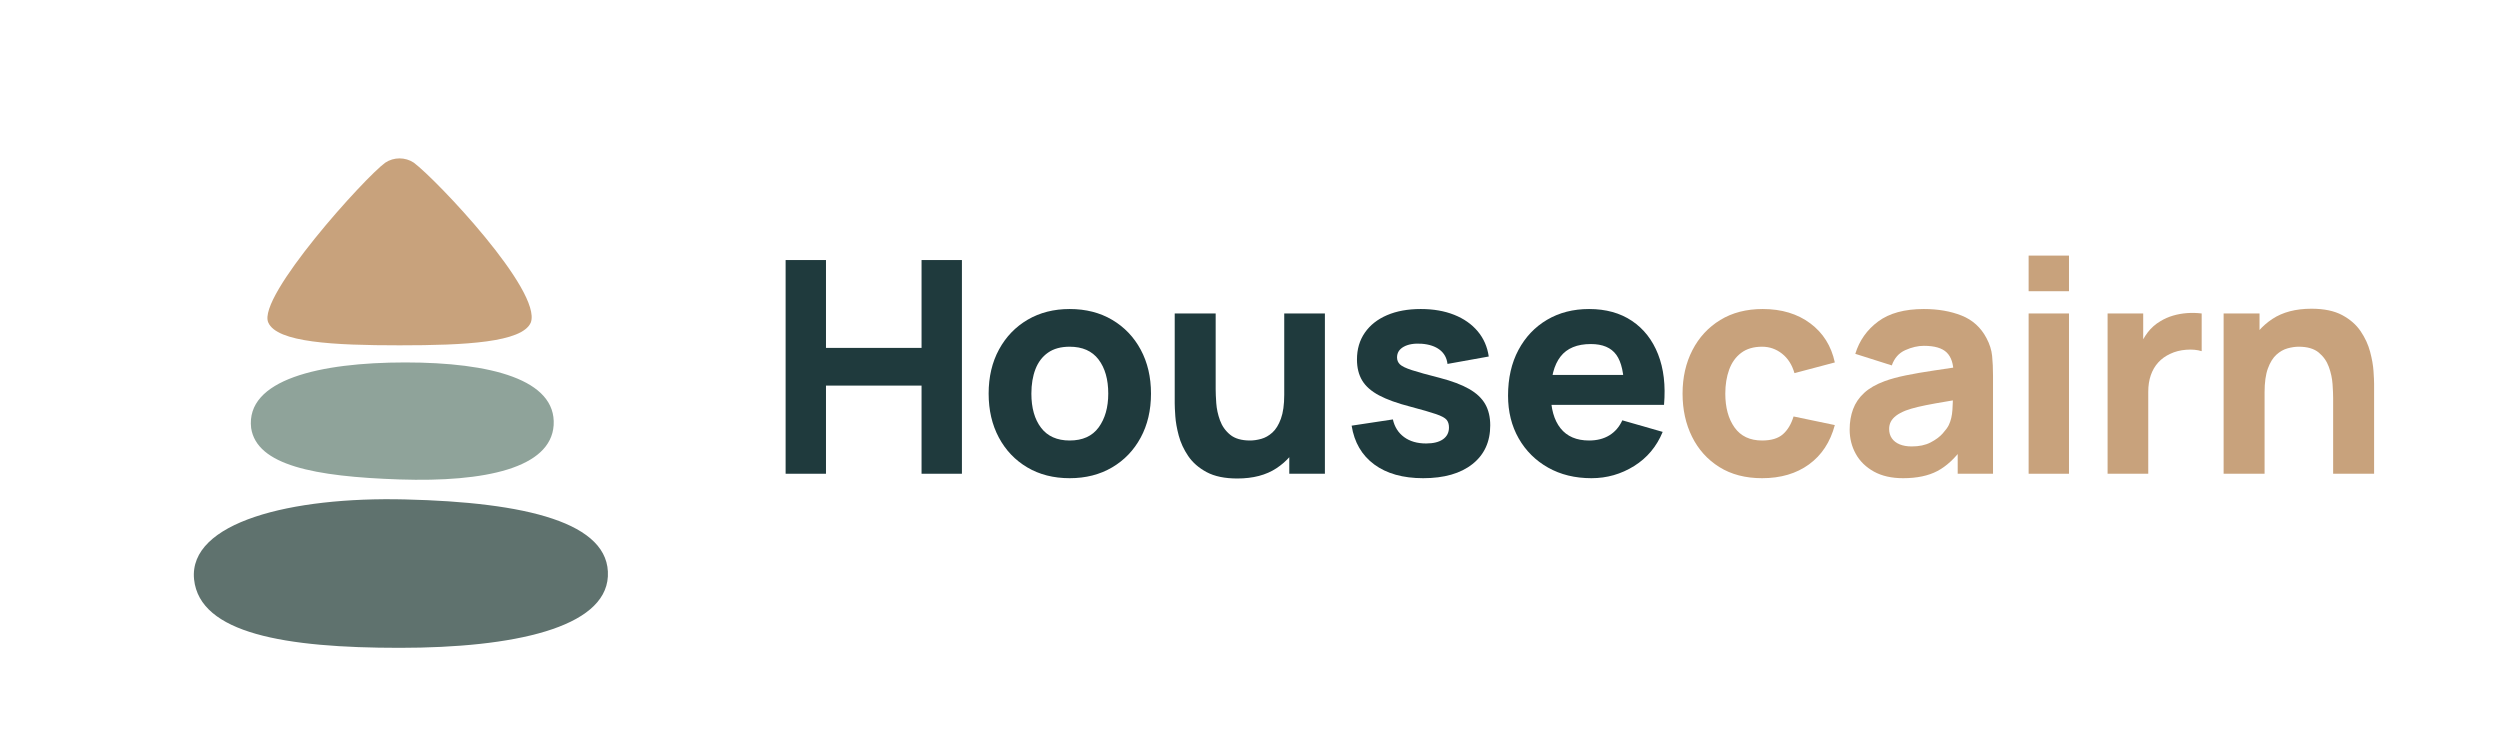
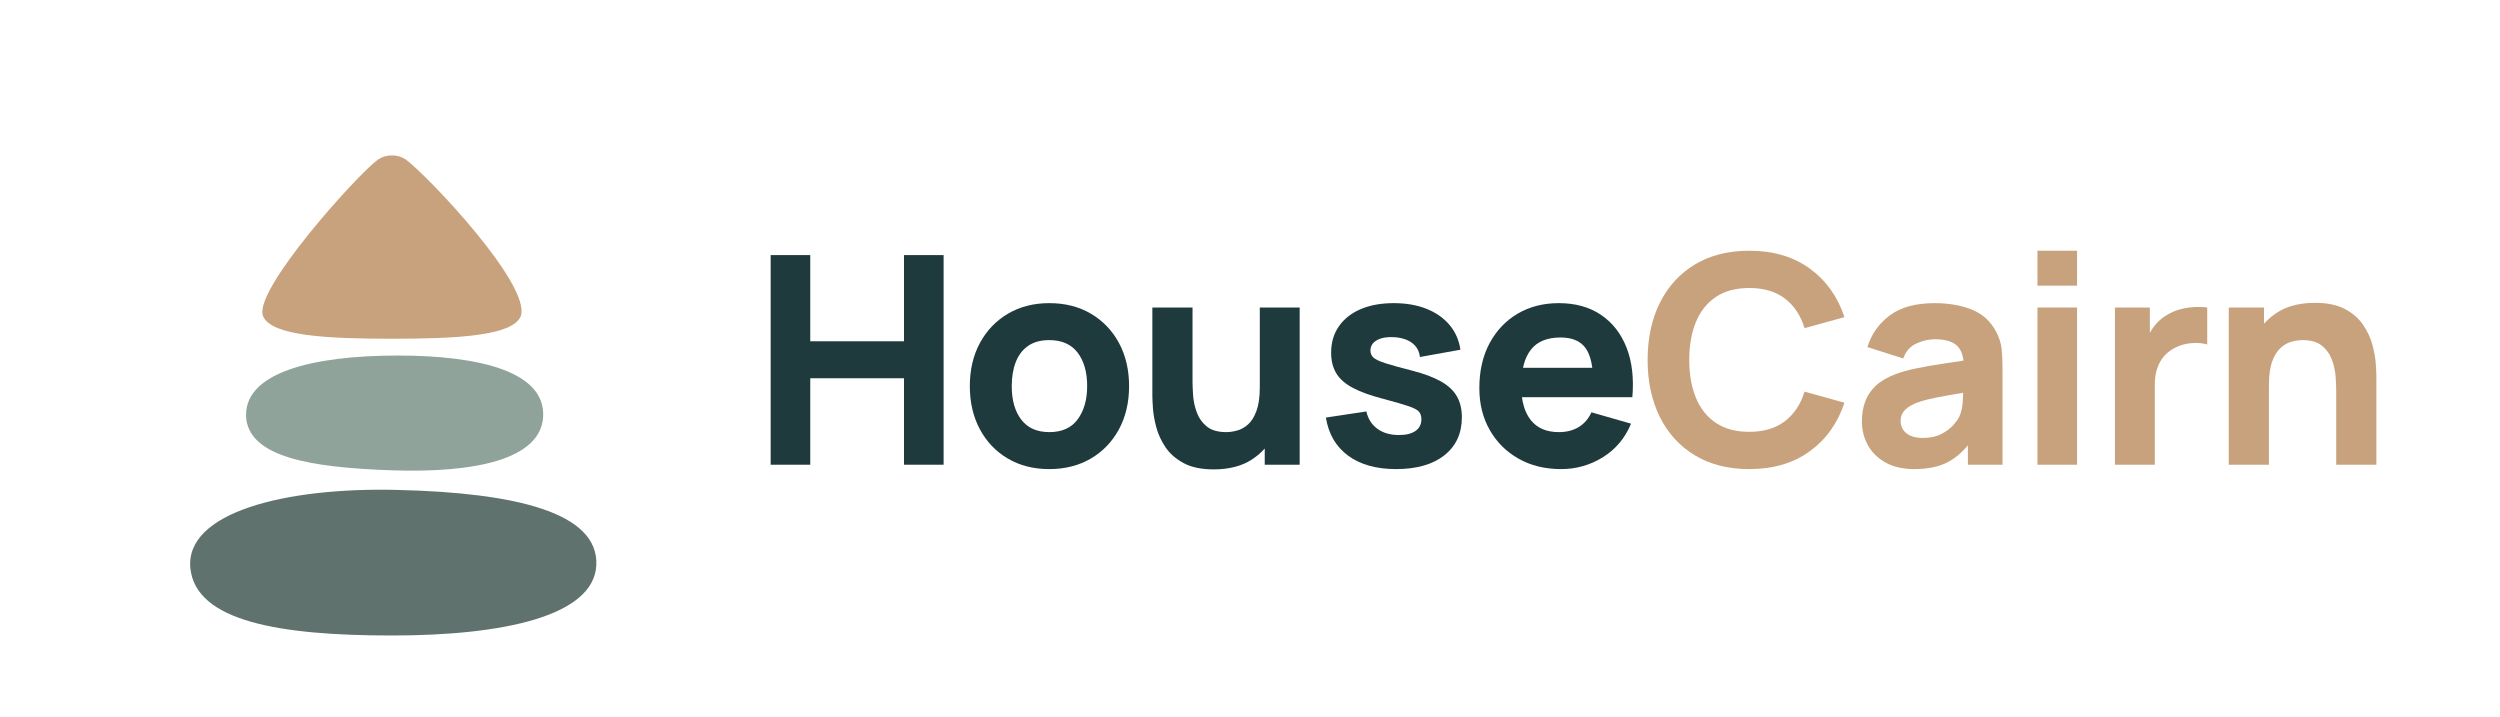
- <svg xmlns="http://www.w3.org/2000/svg" viewBox="0 0 876 256" width="876" height="256">
+ <svg xmlns="http://www.w3.org/2000/svg" viewBox="0 0 893 256" width="893" height="256">
  <g transform="translate(12,0)">
    <path fill="#5F726E" d="M56,203 C54,183 90,174 130,175 C172,176 202,183 201,202 C200,220 168,227 128,227 C88,227 58,222 56,203Z" />
    <path fill="#8FA39A" d="M76,150 C74,133 100,127 130,127 C160,127 183,133 182,149 C181,164 158,169 128,168 C98,167 78,163 76,150Z" />
    <path fill="#C8A27C" d="M82,113 C78,104 116,62 123,57 C126,55 130,55 133,57 C141,63 178,102 174,113 C171,120 151,121 128,121 C105,121 85,120 82,113Z" />
  </g>
  <path fill="#1F3A3D" transform="translate(268.00,166) scale(0.052,-0.052)" d="M140 0V1440H412V848H1056V1440H1328V0H1056V594H412V0Z" />
  <path fill="#1F3A3D" transform="translate(342.26,166) scale(0.052,-0.052)" d="M626 -30Q463 -30 340.0 43.0Q217 116 148.5 244.5Q80 373 80 540Q80 709 150.0 837.5Q220 966 343.0 1038.0Q466 1110 626 1110Q789 1110 912.5 1037.0Q1036 964 1105.0 835.5Q1174 707 1174 540Q1174 372 1104.5 243.5Q1035 115 911.5 42.5Q788 -30 626 -30ZM626 224Q757 224 821.5 312.5Q886 401 886 540Q886 684 820.5 770.0Q755 856 626 856Q537 856 480.0 816.0Q423 776 395.5 705.0Q368 634 368 540Q368 395 433.5 309.5Q499 224 626 224Z" />
  <path fill="#1F3A3D" transform="translate(405.38,166) scale(0.052,-0.052)" d="M542 -32Q415 -32 335.0 11.0Q255 54 210.5 120.0Q166 186 147.0 257.5Q128 329 124.0 388.0Q120 447 120 474V1080H396V570Q396 533 400.0 475.5Q404 418 425.0 360.0Q446 302 493.5 263.0Q541 224 628 224Q663 224 703.0 235.0Q743 246 778.0 277.5Q813 309 835.5 370.5Q858 432 858 532L1014 458Q1014 330 962.0 218.0Q910 106 805.5 37.0Q701 -32 542 -32ZM892 0V358H858V1080H1132V0Z" />
  <path fill="#1F3A3D" transform="translate(469.45,166) scale(0.052,-0.052)" d="M562 -30Q358 -30 232.5 62.5Q107 155 80 324L358 366Q375 290 433.5 247.0Q492 204 582 204Q656 204 696.0 232.5Q736 261 736 312Q736 344 720.0 363.5Q704 383 648.5 402.0Q593 421 476 452Q344 486 265.0 528.0Q186 570 151.0 628.5Q116 687 116 770Q116 874 169.0 950.5Q222 1027 318.5 1068.5Q415 1110 546 1110Q673 1110 771.0 1071.0Q869 1032 929.5 960.0Q990 888 1004 790L726 740Q719 800 674.0 835.0Q629 870 552 876Q477 881 431.5 856.0Q386 831 386 784Q386 756 405.5 737.0Q425 718 486.5 698.0Q548 678 674 646Q797 614 871.5 571.5Q946 529 980.0 469.5Q1014 410 1014 326Q1014 160 894.0 65.0Q774 -30 562 -30Z" />
  <path fill="#1F3A3D" transform="translate(524.26,166) scale(0.052,-0.052)" d="M642 -30Q476 -30 349.5 41.5Q223 113 151.5 238.5Q80 364 80 526Q80 703 150.0 834.0Q220 965 343.0 1037.5Q466 1110 626 1110Q796 1110 915.0 1030.0Q1034 950 1091.0 805.0Q1148 660 1131 464H862V564Q862 729 809.5 801.5Q757 874 638 874Q499 874 433.5 789.5Q368 705 368 540Q368 389 433.5 306.5Q499 224 626 224Q706 224 763.0 259.0Q820 294 850 360L1122 282Q1061 134 929.5 52.0Q798 -30 642 -30ZM284 464V666H1000V464Z" />
-   <path fill="#C8A27C" transform="translate(585.41,166) scale(0.052,-0.052)" d="M616 -30Q448 -30 328.0 45.0Q208 120 144.0 249.0Q80 378 80 540Q80 704 146.5 833.0Q213 962 334.0 1036.0Q455 1110 620 1110Q811 1110 940.5 1013.5Q1070 917 1106 750L834 678Q810 762 750.5 809.0Q691 856 616 856Q530 856 475.0 814.5Q420 773 394.0 701.5Q368 630 368 540Q368 399 430.5 311.5Q493 224 616 224Q708 224 756.0 266.0Q804 308 828 386L1106 328Q1060 156 932.0 63.0Q804 -30 616 -30Z" />
-   <path fill="#C8A27C" transform="translate(643.96,166) scale(0.052,-0.052)" d="M440 -30Q324 -30 243.5 14.5Q163 59 121.5 133.5Q80 208 80 298Q80 373 103.0 435.0Q126 497 177.5 544.5Q229 592 316 624Q376 646 459.0 663.0Q542 680 647.0 695.5Q752 711 878 730L780 676Q780 772 734.0 817.0Q688 862 580 862Q520 862 455.0 833.0Q390 804 364 730L118 808Q159 942 272.0 1026.0Q385 1110 580 1110Q723 1110 834.0 1066.0Q945 1022 1002 914Q1034 854 1040.0 794.0Q1046 734 1046 660V0H808V222L842 176Q763 67 671.5 18.5Q580 -30 440 -30ZM498 184Q573 184 624.5 210.5Q676 237 706.5 271.0Q737 305 748 328Q769 372 772.5 430.5Q776 489 776 528L856 508Q735 488 660.0 474.5Q585 461 539.0 450.0Q493 439 458 426Q418 410 393.5 391.5Q369 373 357.5 351.0Q346 329 346 302Q346 265 364.5 238.5Q383 212 417.0 198.0Q451 184 498 184Z" />
-   <path fill="#C8A27C" transform="translate(702.51,166) scale(0.052,-0.052)" d="M160 1230V1470H432V1230ZM160 0V1080H432V0Z" />
-   <path fill="#C8A27C" transform="translate(731.22,166) scale(0.052,-0.052)" d="M140 0V1080H380V816L354 850Q375 906 410.0 952.0Q445 998 496 1028Q535 1052 581.0 1065.5Q627 1079 676.0 1082.5Q725 1086 774 1080V826Q729 840 669.5 835.5Q610 831 562 808Q514 786 481.0 749.5Q448 713 431.0 663.5Q414 614 414 552V0Z" />
-   <path fill="#C8A27C" transform="translate(771.98,166) scale(0.052,-0.052)" d="M876 0V510Q876 547 872.0 604.5Q868 662 847.0 720.0Q826 778 778.5 817.0Q731 856 644 856Q609 856 569.0 845.0Q529 834 494.0 802.5Q459 771 436.5 710.0Q414 649 414 548L258 622Q258 750 310.0 862.0Q362 974 466.5 1043.0Q571 1112 730 1112Q857 1112 937.0 1069.0Q1017 1026 1061.5 960.0Q1106 894 1125.0 822.5Q1144 751 1148.0 692.0Q1152 633 1152 606V0ZM138 0V1080H380V722H414V0Z" />
+   <path fill="#C8A27C" transform="translate(585.41,166) scale(0.052,-0.052)" d="M758 -30Q542 -30 385.5 64.0Q229 158 144.5 327.0Q60 496 60 720Q60 944 144.5 1113.0Q229 1282 385.5 1376.0Q542 1470 758 1470Q1006 1470 1174.5 1347.0Q1343 1224 1412 1014L1138 938Q1098 1069 1003.0 1141.5Q908 1214 758 1214Q621 1214 529.5 1153.0Q438 1092 392.0 981.0Q346 870 346 720Q346 570 392.0 459.0Q438 348 529.5 287.0Q621 226 758 226Q908 226 1003.0 299.0Q1098 372 1138 502L1412 426Q1343 216 1174.5 93.0Q1006 -30 758 -30Z" />
+   <path fill="#C8A27C" transform="translate(660.91,166) scale(0.052,-0.052)" d="M440 -30Q324 -30 243.5 14.5Q163 59 121.5 133.5Q80 208 80 298Q80 373 103.0 435.0Q126 497 177.5 544.5Q229 592 316 624Q376 646 459.0 663.0Q542 680 647.0 695.5Q752 711 878 730L780 676Q780 772 734.0 817.0Q688 862 580 862Q520 862 455.0 833.0Q390 804 364 730L118 808Q159 942 272.0 1026.0Q385 1110 580 1110Q723 1110 834.0 1066.0Q945 1022 1002 914Q1034 854 1040.0 794.0Q1046 734 1046 660V0H808V222L842 176Q763 67 671.5 18.5Q580 -30 440 -30ZM498 184Q573 184 624.5 210.5Q676 237 706.5 271.0Q737 305 748 328Q769 372 772.5 430.5Q776 489 776 528L856 508Q735 488 660.0 474.5Q585 461 539.0 450.0Q493 439 458 426Q418 410 393.5 391.5Q369 373 357.5 351.0Q346 329 346 302Q346 265 364.5 238.5Q383 212 417.0 198.0Q451 184 498 184Z" />
+   <path fill="#C8A27C" transform="translate(719.46,166) scale(0.052,-0.052)" d="M160 1230V1470H432V1230ZM160 0V1080H432V0Z" />
+   <path fill="#C8A27C" transform="translate(748.17,166) scale(0.052,-0.052)" d="M140 0V1080H380V816L354 850Q375 906 410.0 952.0Q445 998 496 1028Q535 1052 581.0 1065.5Q627 1079 676.0 1082.5Q725 1086 774 1080V826Q729 840 669.5 835.5Q610 831 562 808Q514 786 481.0 749.5Q448 713 431.0 663.5Q414 614 414 552V0Z" />
+   <path fill="#C8A27C" transform="translate(788.94,166) scale(0.052,-0.052)" d="M876 0V510Q876 547 872.0 604.5Q868 662 847.0 720.0Q826 778 778.5 817.0Q731 856 644 856Q609 856 569.0 845.0Q529 834 494.0 802.5Q459 771 436.5 710.0Q414 649 414 548L258 622Q258 750 310.0 862.0Q362 974 466.5 1043.0Q571 1112 730 1112Q857 1112 937.0 1069.0Q1017 1026 1061.5 960.0Q1106 894 1125.0 822.5Q1144 751 1148.0 692.0Q1152 633 1152 606V0ZM138 0V1080H380V722H414V0Z" />
</svg>
